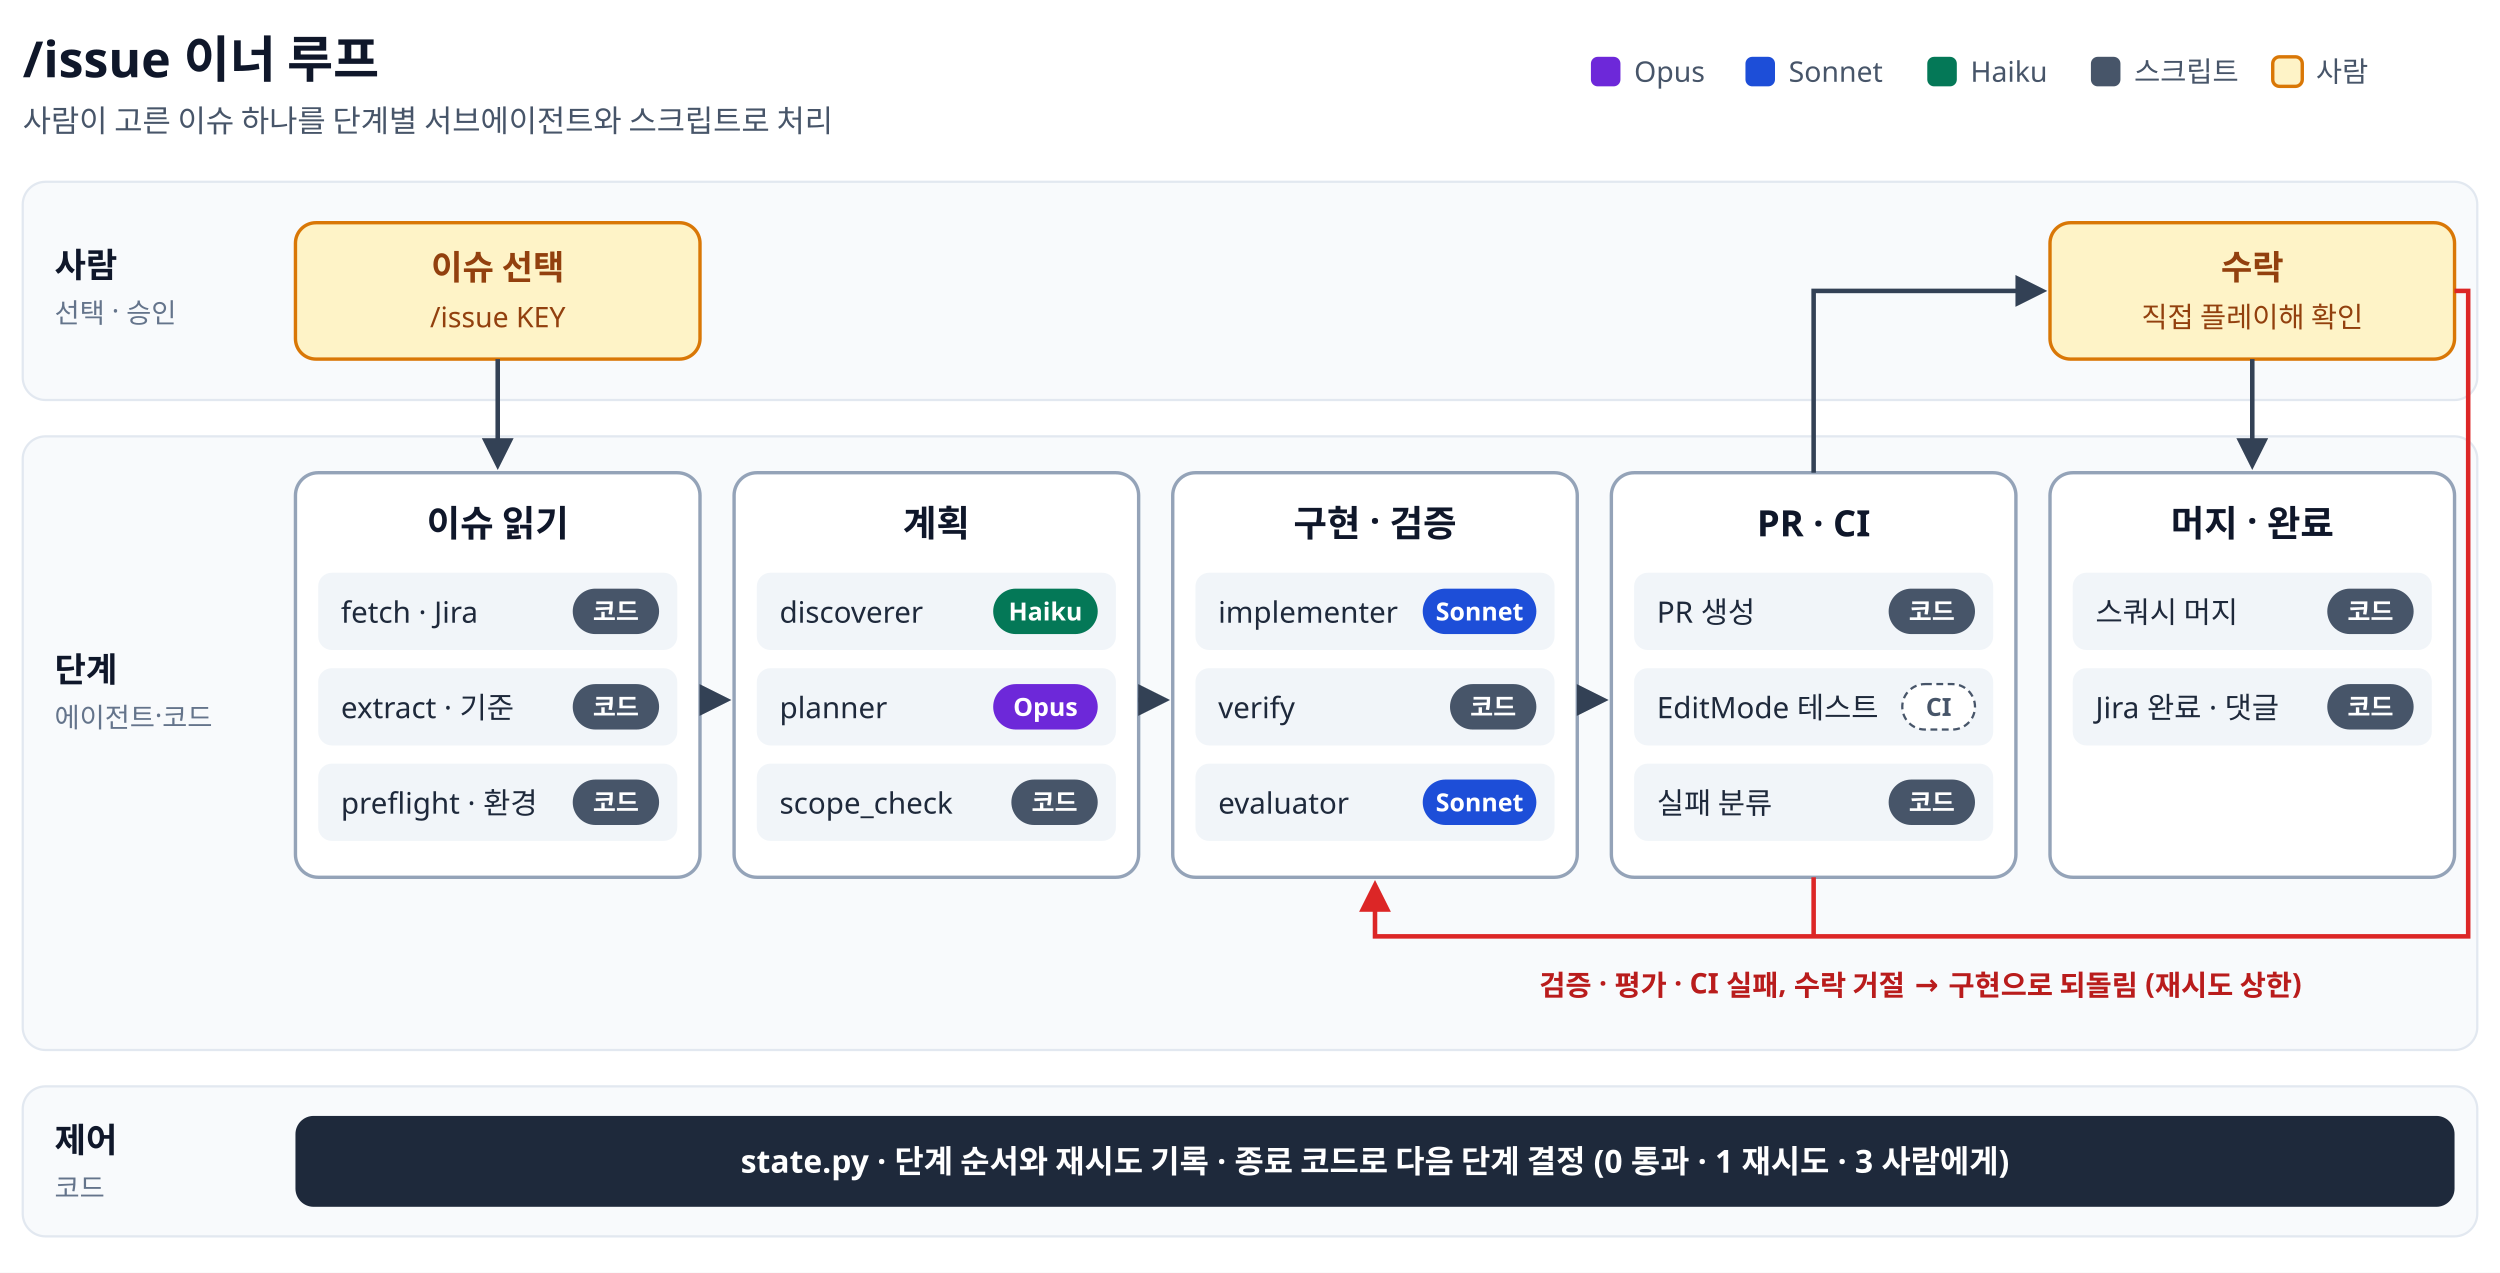
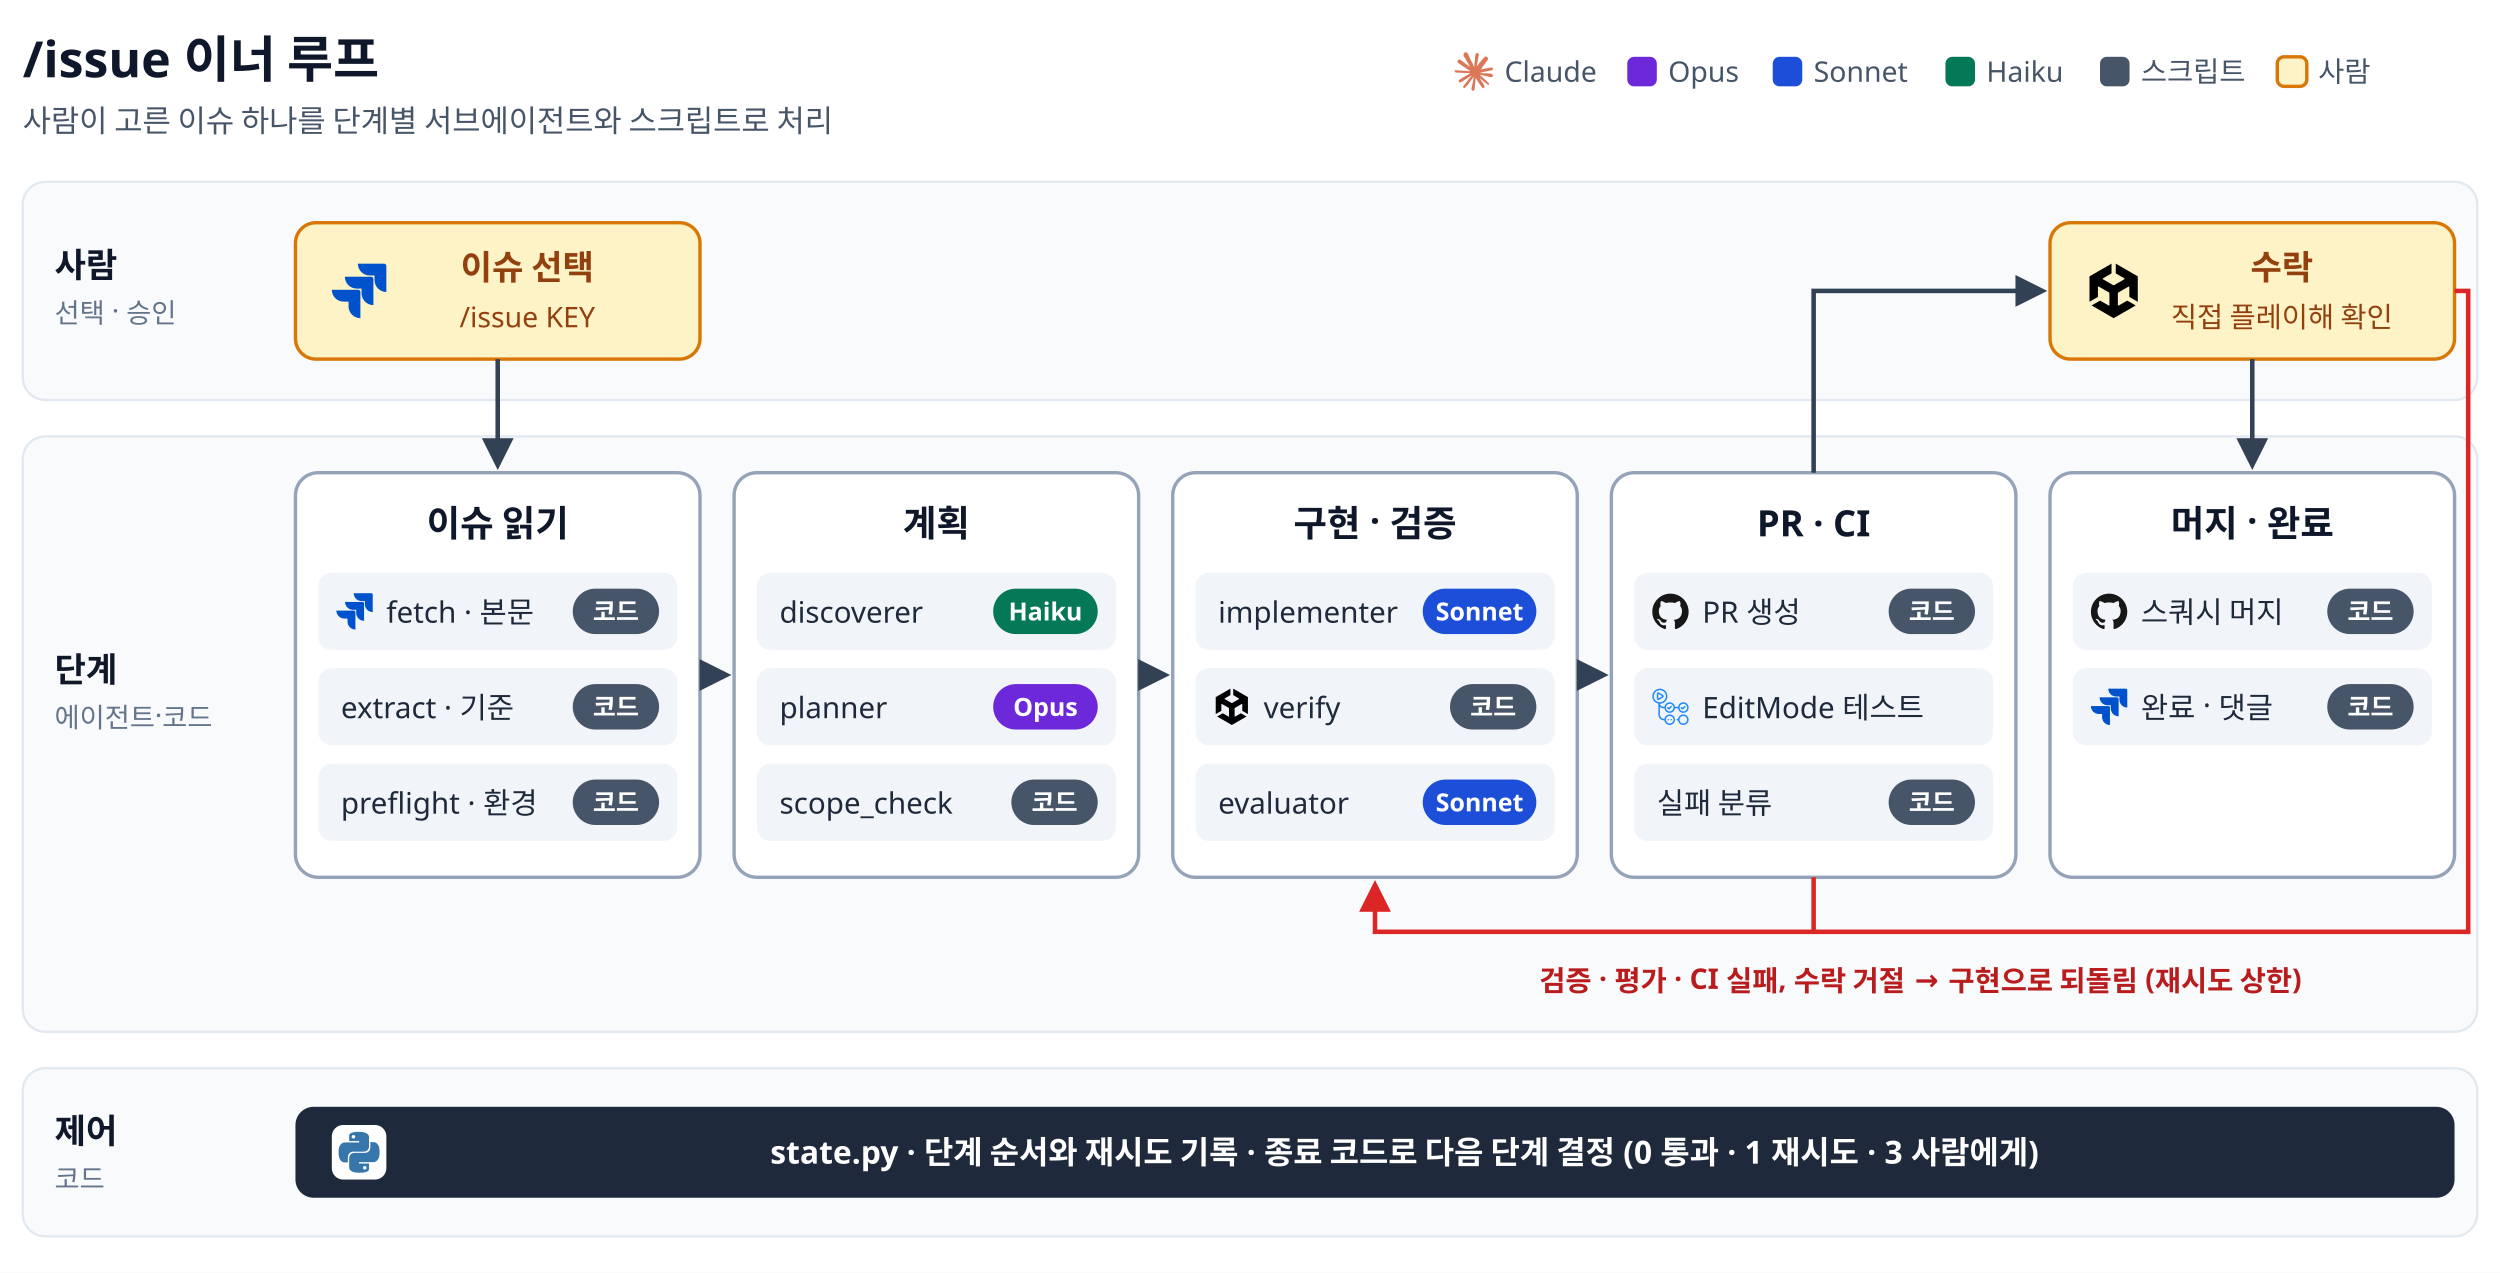
<svg xmlns="http://www.w3.org/2000/svg" viewBox="0 0 1100 560" width="1100" height="560" role="img" aria-labelledby="t d">
  <style>
text{font-family:'Pretendard','Noto Sans KR','Malgun Gothic',sans-serif;fill:#0F172A}
.title{font-size:22px;font-weight:700}.sub{font-size:13.5px;fill:#475569}
.lg{font-size:12.5px;fill:#475569}
.lane{fill:#F8FAFC;stroke:#E2E8F0}.lt{font-size:15px;font-weight:700}.ls{font-size:12px;fill:#64748B}
.human{fill:#FEF3C7;stroke:#D97706;stroke-width:1.5}.ht{font-size:15px;font-weight:700;fill:#92400E}.hs{font-size:12.5px;fill:#92400E}
.card{fill:#fff;stroke:#94A3B8;stroke-width:1.5}.ct{font-size:16px;font-weight:700}
.row{fill:#F1F5F9}.rt{font-size:13px;fill:#1E293B}
- .p-opus{fill:#6D28D9}.p-sonnet{fill:#1D4ED8}.p-haiku{fill:#047857}.p-code{fill:#475569}.p-ci{fill:#fff;stroke:#475569;stroke-dasharray:3 2}
- .pt{font-size:11px;font-weight:600;fill:#fff}.pt-ci{font-size:11px;font-weight:600;fill:#475569}
+ .p-opus{fill:#6D28D9}.p-sonnet{fill:#1D4ED8}.p-haiku{fill:#047857}.p-code{fill:#475569}
+ .pt{font-size:11px;font-weight:600;fill:#fff}
.flow{fill:none;stroke:#334155;stroke-width:2;marker-end:url(#a)}
.loop{fill:none;stroke:#DC2626;stroke-width:2;marker-end:url(#ar)}
.loopt{font-size:12.5px;font-weight:600;fill:#B91C1C}
.ctrl{fill:#1E293B}.ctrlt{font-size:14px;font-weight:600;fill:#fff}
+ .chip{fill:#fff}
</style>
  <defs>
    <marker id="a" viewBox="0 0 10 10" refX="8" refY="5" markerWidth="7" markerHeight="7" orient="auto">
      <path d="M0 0L10 5L0 10z" fill="#334155" />
    </marker>
    <marker id="ar" viewBox="0 0 10 10" refX="8" refY="5" markerWidth="7" markerHeight="7" orient="auto">
      <path d="M0 0L10 5L0 10z" fill="#DC2626" />
    </marker>
+     <symbol id="ic-claude" viewBox="0 0 24 24">
+       <path fill="#D97757" d="m4.714 15.956 4.717-2.647.079-.231-.079-.128h-.231l-.789-.049-2.696-.073-2.337-.097-2.265-.121-.571-.121-.534-.704.055-.352.48-.322.686.061 1.518.103 2.277.158 1.651.097 2.447.255h.389l.055-.158-.134-.097-.103-.097L6.973 9.836l-2.55-1.688-1.336-.971-.723-.492-.364-.461-.158-1.008.656-.723.88.061.225.061.892.686 1.906 1.475 2.489 1.834.364.303.146-.103.018-.073-.164-.273-1.354-2.447-1.445-2.489-.643-1.032-.17-.619c-.061-.255-.103-.467-.103-.729L6.287.134 6.7 0l.996.134.419.364.619 1.415 1.002 2.228 1.554 3.03.455.898.243.832.091.255h.158v-.146l.128-1.706.237-2.095.231-2.696.079-.759.376-.911.747-.492.583.279.48.686-.067.443-.285 1.852-.559 2.902-.364 1.943h.212l.243-.243.984-1.305 1.651-2.064.729-.82.85-.905.546-.431h1.032l.759 1.129-.34 1.166-1.062 1.348-.88 1.141-1.263 1.7-.789 1.36.073.109.188-.018 2.853-.607 1.542-.279 1.84-.316.832.389.091.395-.328.807-1.967.486-2.307.461-3.436.814-.043.03.049.061 1.548.146.662.036h1.621l3.018.225.789.522.474.638-.079.486-1.214.619-1.639-.389-3.825-.911-1.311-.328h-.182v.109l1.093 1.069 2.003 1.809 2.507 2.331.128.577-.322.455-.34-.049-2.204-1.657-.85-.747-1.925-1.621h-.128v.17l.443.65 2.344 3.521.121 1.081-.17.352-.607.212-.668-.121-1.372-1.925L14.38 17.959l-1.141-1.943-.14.079-.674 7.255-.316.37-.729.279-.607-.461-.322-.747.322-1.475.389-1.925.316-1.53.285-1.9.17-.631-.012-.043-.14.018-1.433 1.967-2.18 2.945-1.724 1.846-.413.164-.716-.37.067-.662.401-.589 2.386-3.036 1.439-1.882.929-1.087-.006-.158h-.055l-6.338 4.116-1.129.146-.486-.455.061-.747.231-.243 1.906-1.311Z" />
+     </symbol>
+     <symbol id="ic-jira" viewBox="0 0 24 24">
+       <path fill="#0052CC" d="M11.571 11.513H0a5.218 5.218 0 0 0 5.232 5.215h2.13v2.057A5.215 5.215 0 0 0 12.575 24V12.518a1.005 1.005 0 0 0-1.005-1.005zm5.723-5.756H5.736a5.215 5.215 0 0 0 5.215 5.214h2.129v2.058a5.218 5.218 0 0 0 5.215 5.214V6.758a1.001 1.001 0 0 0-1.001-1.001zM23.013 0H11.455a5.215 5.215 0 0 0 5.215 5.215h2.129v2.057A5.215 5.215 0 0 0 24 12.483V1.005A1.001 1.001 0 0 0 23.013 0Z" />
+     </symbol>
+     <symbol id="ic-unity" viewBox="0 0 24 24">
+       <path fill="#000000" d="m12.929 4.294 3.8 2.193c.137.077.141.29 0 .367l-4.515 2.608a.419.419 0 0 1-.425 0L7.274 6.854c-.139-.074-.141-.293 0-.367l3.797-2.193V0L1.376 5.598V16.793l3.718-2.146v-4.386c-.003-.157.181-.268.318-.184l4.515 2.608a.425.425 0 0 1 .214.368v5.213c.003.157-.181.268-.318.184l-3.8-2.193-3.718 2.146L12 24l9.695-5.598-3.718-2.146-3.8 2.193c-.134.082-.323-.025-.318-.184V13.053c0-.157.087-.296.214-.368l4.515-2.608c.134-.082.323.022.318.184v4.386l3.718 2.146V5.598L12.929 0Z" />
+     </symbol>
+     <symbol id="ic-github" viewBox="0 0 24 24">
+       <path fill="#181717" d="M12 .297c-6.63 0-12 5.373-12 12 0 5.303 3.438 9.8 8.205 11.385.6.113.82-.258.82-.577 0-.285-.01-1.04-.015-2.04-3.338.724-4.042-1.61-4.042-1.61C4.422 18.07 3.633 17.7 3.633 17.7c-1.087-.744.084-.729.084-.729 1.205.084 1.838 1.236 1.838 1.236 1.07 1.835 2.809 1.305 3.495.998.108-.776.417-1.305.76-1.605-2.665-.3-5.466-1.332-5.466-5.93 0-1.31.465-2.38 1.235-3.22-.135-.303-.54-1.523.105-3.176 0 0 1.005-.322 3.3 1.23.96-.267 1.98-.399 3-.405 1.02.006 2.04.138 3 .405 2.28-1.552 3.285-1.23 3.285-1.23.645 1.653.24 2.873.12 3.176.765.84 1.23 1.91 1.23 3.22 0 4.61-2.805 5.625-5.475 5.92.42.36.81 1.096.81 2.22 0 1.606-.015 2.896-.015 3.286 0 .315.21.69.825.57C20.565 22.092 24 17.592 24 12.297c0-6.627-5.373-12-12-12" />
+     </symbol>
+     <symbol id="ic-githubactions" viewBox="0 0 24 24">
+       <path fill="#2088FF" d="M10.984 13.836a.5.5 0 0 1-.353-.146l-.745-.743a.5.5 0 1 1 .706-.708l.392.391 1.181-1.18a.5.5 0 0 1 .708.707l-1.535 1.533a.504.504 0 0 1-.354.146zm9.353-.147l1.534-1.532a.5.5 0 0 0-.707-.707l-1.181 1.18-.392-.391a.5.5 0 1 0-.706.708l.746.743a.497.497 0 0 0 .706-.001zM4.527 7.452l2.557-1.585A1 1 0 0 0 7.09 4.17L4.533 2.56A1 1 0 0 0 3 3.406v3.196a1.001 1.001 0 0 0 1.527.85zm2.03-2.436L4 6.602V3.406l2.557 1.61zM24 12.5c0 1.93-1.57 3.5-3.5 3.5a3.503 3.503 0 0 1-3.46-3h-2.08a3.503 3.503 0 0 1-3.46 3 3.502 3.502 0 0 1-3.46-3h-.558c-.972 0-1.85-.399-2.482-1.042V17c0 1.654 1.346 3 3 3h.04c.244-1.693 1.7-3 3.46-3 1.93 0 3.5 1.57 3.5 3.5S13.43 24 11.5 24a3.502 3.502 0 0 1-3.46-3H8c-2.206 0-4-1.794-4-4V9.899A5.008 5.008 0 0 1 0 5c0-2.757 2.243-5 5-5s5 2.243 5 5a5.005 5.005 0 0 1-4.952 4.998A2.482 2.482 0 0 0 7.482 12h.558c.244-1.693 1.7-3 3.46-3a3.502 3.502 0 0 1 3.46 3h2.08a3.503 3.503 0 0 1 3.46-3c1.93 0 3.5 1.57 3.5 3.5zm-15 8c0 1.378 1.122 2.5 2.5 2.5s2.5-1.122 2.5-2.5-1.122-2.5-2.5-2.5S9 19.122 9 20.5zM5 9c2.206 0 4-1.794 4-4S7.206 1 5 1 1 2.794 1 5s1.794 4 4 4zm9 3.5c0-1.378-1.122-2.5-2.5-2.5S9 11.122 9 12.5s1.122 2.5 2.5 2.5 2.5-1.122 2.5-2.5zm9 0c0-1.378-1.122-2.5-2.5-2.5S18 11.122 18 12.5s1.122 2.5 2.5 2.5 2.5-1.122 2.5-2.5zm-13 8a.5.5 0 1 0 1 0 .5.5 0 0 0-1 0zm2 0a.5.5 0 1 0 1 0 .5.5 0 0 0-1 0zm12 0c0 1.93-1.57 3.5-3.5 3.5a3.503 3.503 0 0 1-3.46-3.002c-.007.001-.013.005-.021.005l-.506.017h-.017a.5.5 0 0 1-.016-.999l.506-.017c.018-.002.035.006.052.007A3.503 3.503 0 0 1 20.5 17c1.93 0 3.5 1.57 3.5 3.5zm-1 0c0-1.378-1.122-2.5-2.5-2.5S18 19.122 18 20.5s1.122 2.5 2.5 2.5 2.5-1.122 2.5-2.5z" />
+     </symbol>
+     <symbol id="ic-python" viewBox="0 0 24 24">
+       <path fill="#3776AB" d="M14.25.18l.9.2.73.26.59.3.45.32.34.34.25.34.16.33.1.3.04.26.02.2-.01.13V8.5l-.05.63-.13.55-.21.46-.26.38-.3.31-.33.25-.35.19-.35.14-.33.1-.3.07-.26.04-.21.02H8.77l-.69.05-.59.14-.5.22-.41.27-.33.32-.27.35-.2.36-.15.37-.1.35-.07.32-.04.27-.02.21v3.06H3.17l-.21-.03-.28-.07-.32-.12-.35-.18-.36-.26-.36-.36-.35-.46-.32-.59-.28-.73-.21-.88-.14-1.05-.05-1.23.06-1.22.16-1.04.24-.87.32-.71.36-.57.4-.44.42-.33.42-.24.4-.16.36-.1.32-.05.24-.01h.16l.06.01h8.16v-.83H6.18l-.01-2.75-.02-.37.05-.34.11-.31.17-.28.25-.26.31-.23.38-.2.44-.18.51-.15.58-.12.64-.1.71-.06.77-.04.84-.02 1.27.05zm-6.3 1.98l-.23.33-.08.41.08.41.23.34.33.22.41.09.41-.09.33-.22.23-.34.08-.41-.08-.41-.23-.33-.33-.22-.41-.09-.41.09zm13.09 3.95l.28.06.32.12.35.18.36.27.36.35.35.47.32.59.28.73.21.88.14 1.04.05 1.23-.06 1.23-.16 1.04-.24.86-.32.71-.36.57-.4.45-.42.33-.42.24-.4.16-.36.09-.32.05-.24.02-.16-.01h-8.22v.82h5.84l.01 2.76.02.36-.05.34-.11.31-.17.29-.25.25-.31.24-.38.2-.44.17-.51.15-.58.13-.64.09-.71.07-.77.04-.84.01-1.27-.04-1.07-.14-.9-.2-.73-.25-.59-.3-.45-.33-.34-.34-.25-.34-.16-.33-.1-.3-.04-.25-.02-.2.01-.13v-5.34l.05-.64.13-.54.21-.46.26-.38.3-.32.33-.24.35-.2.35-.14.33-.1.3-.06.26-.04.21-.02.13-.01h5.84l.69-.05.59-.14.5-.21.41-.28.33-.32.27-.35.2-.36.15-.36.1-.35.07-.32.04-.28.02-.21V6.07h2.09l.14.01zm-6.47 14.25l-.23.33-.08.41.08.41.23.33.33.23.41.08.41-.08.33-.23.23-.33.08-.41-.08-.41-.23-.33-.33-.23-.41-.08-.41.08z" />
+     </symbol>
  </defs>
  <rect width="1100" height="560" fill="#fff" />
  <text x="10" y="34" class="title">/issue 이너 루프</text>
  <text x="10" y="58" class="sub">사람이 고른 이슈 하나를 단계별 서브에이전트와 스크립트로 처리</text>
-   <g transform="translate(700,22)">
-     <rect x="0" y="3" width="13" height="13" rx="3" class="p-opus" />
-     <text x="19" y="14" class="lg">Opus</text>
-     <rect x="68" y="3" width="13" height="13" rx="3" class="p-sonnet" />
-     <text x="87" y="14" class="lg">Sonnet</text>
-     <rect x="148" y="3" width="13" height="13" rx="3" class="p-haiku" />
-     <text x="167" y="14" class="lg">Haiku</text>
-     <rect x="220" y="3" width="13" height="13" rx="3" class="p-code" />
-     <text x="239" y="14" class="lg">스크립트</text>
-     <rect x="300" y="3" width="13" height="13" rx="3" class="human" />
-     <text x="319" y="14" class="lg">사람</text>
+   <g transform="translate(640,22)">
+     <use href="#ic-claude" x="0" y="1" width="17" height="17" />
+     <text x="22" y="14" class="lg">Claude</text>
+     <rect x="76" y="3" width="13" height="13" rx="3" class="p-opus" />
+     <text x="94" y="14" class="lg">Opus</text>
+     <rect x="140" y="3" width="13" height="13" rx="3" class="p-sonnet" />
+     <text x="158" y="14" class="lg">Sonnet</text>
+     <rect x="216" y="3" width="13" height="13" rx="3" class="p-haiku" />
+     <text x="234" y="14" class="lg">Haiku</text>
+     <rect x="284" y="3" width="13" height="13" rx="3" class="p-code" />
+     <text x="302" y="14" class="lg">스크립트</text>
+     <rect x="362" y="3" width="13" height="13" rx="3" class="human" />
+     <text x="380" y="14" class="lg">사람</text>
  </g>
  <rect x="10" y="80" width="1080" height="96" rx="10" class="lane" />
  <text x="24" y="122" class="lt">사람</text>
  <text x="24" y="142" class="ls">선택 · 승인</text>
  <rect x="130" y="98" width="178" height="60" rx="9" class="human" />
-   <text x="219" y="123" text-anchor="middle" class="ht">이슈 선택</text>
-   <text x="219" y="144" text-anchor="middle" class="hs">/issue KEY</text>
+   <use href="#ic-jira" x="146" y="116" width="24" height="24" />
+   <text x="232" y="123" text-anchor="middle" class="ht">이슈 선택</text>
+   <text x="232" y="144" text-anchor="middle" class="hs">/issue KEY</text>
  <rect x="902" y="98" width="178" height="60" rx="9" class="human" />
-   <text x="991" y="123" text-anchor="middle" class="ht">수락</text>
-   <text x="991" y="144" text-anchor="middle" class="hs">직접 플레이해 확인</text>
-   <rect x="10" y="192" width="1080" height="270" rx="10" class="lane" />
+   <use href="#ic-unity" x="918" y="116" width="24" height="24" />
+   <text x="1004" y="123" text-anchor="middle" class="ht">수락</text>
+   <text x="1004" y="144" text-anchor="middle" class="hs">직접 플레이해 확인</text>
+   <rect x="10" y="192" width="1080" height="262" rx="10" class="lane" />
  <text x="24" y="300" class="lt">단계</text>
  <text x="24" y="320" class="ls">에이전트·코드</text>
  <g>
    <rect x="130" y="208" width="178" height="178" rx="10" class="card" />
    <text x="219" y="236" text-anchor="middle" class="ct">이슈 읽기</text>
    <rect x="140" y="252" width="158" height="34" rx="6" class="row" />
-     <text x="150" y="274" class="rt">fetch · Jira</text>
+     <use href="#ic-jira" x="148" y="261" width="16" height="16" />
+     <text x="170" y="274" class="rt">fetch · 본문</text>
    <rect x="252" y="259" width="38" height="20" rx="10" class="p-code" />
    <text x="271" y="273" text-anchor="middle" class="pt">코드</text>
    <rect x="140" y="294" width="158" height="34" rx="6" class="row" />
    <text x="150" y="316" class="rt">extract · 기준</text>
    <rect x="252" y="301" width="38" height="20" rx="10" class="p-code" />
    <text x="271" y="315" text-anchor="middle" class="pt">코드</text>
    <rect x="140" y="336" width="158" height="34" rx="6" class="row" />
    <text x="150" y="358" class="rt">preflight · 환경</text>
    <rect x="252" y="343" width="38" height="20" rx="10" class="p-code" />
    <text x="271" y="357" text-anchor="middle" class="pt">코드</text>
  </g>
  <g>
    <rect x="323" y="208" width="178" height="178" rx="10" class="card" />
    <text x="412" y="236" text-anchor="middle" class="ct">계획</text>
    <rect x="333" y="252" width="158" height="34" rx="6" class="row" />
    <text x="343" y="274" class="rt">discoverer</text>
    <rect x="437" y="259" width="46" height="20" rx="10" class="p-haiku" />
    <text x="460" y="273" text-anchor="middle" class="pt">Haiku</text>
    <rect x="333" y="294" width="158" height="34" rx="6" class="row" />
    <text x="343" y="316" class="rt">planner</text>
    <rect x="437" y="301" width="46" height="20" rx="10" class="p-opus" />
    <text x="460" y="315" text-anchor="middle" class="pt">Opus</text>
    <rect x="333" y="336" width="158" height="34" rx="6" class="row" />
    <text x="343" y="358" class="rt">scope_check</text>
    <rect x="445" y="343" width="38" height="20" rx="10" class="p-code" />
    <text x="464" y="357" text-anchor="middle" class="pt">코드</text>
  </g>
  <g>
    <rect x="516" y="208" width="178" height="178" rx="10" class="card" />
    <text x="605" y="236" text-anchor="middle" class="ct">구현 · 검증</text>
    <rect x="526" y="252" width="158" height="34" rx="6" class="row" />
    <text x="536" y="274" class="rt">implementer</text>
    <rect x="626" y="259" width="50" height="20" rx="10" class="p-sonnet" />
    <text x="651" y="273" text-anchor="middle" class="pt">Sonnet</text>
    <rect x="526" y="294" width="158" height="34" rx="6" class="row" />
-     <text x="536" y="316" class="rt">verify</text>
+     <use href="#ic-unity" x="534" y="303" width="16" height="16" />
+     <text x="556" y="316" class="rt">verify</text>
    <rect x="638" y="301" width="38" height="20" rx="10" class="p-code" />
    <text x="657" y="315" text-anchor="middle" class="pt">코드</text>
    <rect x="526" y="336" width="158" height="34" rx="6" class="row" />
    <text x="536" y="358" class="rt">evaluator</text>
    <rect x="626" y="343" width="50" height="20" rx="10" class="p-sonnet" />
    <text x="651" y="357" text-anchor="middle" class="pt">Sonnet</text>
  </g>
  <g>
    <rect x="709" y="208" width="178" height="178" rx="10" class="card" />
    <text x="798" y="236" text-anchor="middle" class="ct">PR · CI</text>
    <rect x="719" y="252" width="158" height="34" rx="6" class="row" />
-     <text x="729" y="274" class="rt">PR 생성</text>
+     <use href="#ic-github" x="727" y="261" width="16" height="16" />
+     <text x="749" y="274" class="rt">PR 생성</text>
    <rect x="831" y="259" width="38" height="20" rx="10" class="p-code" />
    <text x="850" y="273" text-anchor="middle" class="pt">코드</text>
    <rect x="719" y="294" width="158" height="34" rx="6" class="row" />
-     <text x="729" y="316" class="rt">EditMode 테스트</text>
-     <rect x="837" y="301" width="32" height="20" rx="10" class="p-ci" />
-     <text x="853" y="315" text-anchor="middle" class="pt-ci">CI</text>
+     <use href="#ic-githubactions" x="727" y="303" width="16" height="16" />
+     <text x="749" y="316" class="rt">EditMode 테스트</text>
    <rect x="719" y="336" width="158" height="34" rx="6" class="row" />
    <text x="729" y="358" class="rt">실패 분류</text>
    <rect x="831" y="343" width="38" height="20" rx="10" class="p-code" />
    <text x="850" y="357" text-anchor="middle" class="pt">코드</text>
  </g>
  <g>
    <rect x="902" y="208" width="178" height="178" rx="10" class="card" />
    <text x="991" y="236" text-anchor="middle" class="ct">머지 · 완료</text>
    <rect x="912" y="252" width="158" height="34" rx="6" class="row" />
-     <text x="922" y="274" class="rt">스쿼시 머지</text>
+     <use href="#ic-github" x="920" y="261" width="16" height="16" />
+     <text x="942" y="274" class="rt">스쿼시 머지</text>
    <rect x="1024" y="259" width="38" height="20" rx="10" class="p-code" />
    <text x="1043" y="273" text-anchor="middle" class="pt">코드</text>
    <rect x="912" y="294" width="158" height="34" rx="6" class="row" />
-     <text x="922" y="316" class="rt">Jira 완료 · 댓글</text>
+     <use href="#ic-jira" x="920" y="303" width="16" height="16" />
+     <text x="942" y="316" class="rt">완료 · 댓글</text>
    <rect x="1024" y="301" width="38" height="20" rx="10" class="p-code" />
    <text x="1043" y="315" text-anchor="middle" class="pt">코드</text>
  </g>
  <path d="M219 158V204" class="flow" />
-   <path d="M308 308H319" class="flow" />
-   <path d="M501 308H512" class="flow" />
-   <path d="M694 308H705" class="flow" />
+   <path d="M308 297H319" class="flow" />
+   <path d="M501 297H512" class="flow" />
+   <path d="M694 297H705" class="flow" />
  <path d="M798 208V128H898" class="flow" />
  <path d="M991 158V204" class="flow" />
-   <path d="M1080 128H1086V412H605V390" class="loop" />
-   <path d="M798 386V412" fill="none" stroke="#DC2626" stroke-width="2" />
-   <text x="845" y="438" text-anchor="middle" class="loopt">검증 · 평가 · CI 실패, 수락 거절 → 구현으로 되돌림 (재시도 상한)</text>
-   <rect x="10" y="478" width="1080" height="66" rx="10" class="lane" />
-   <text x="24" y="507" class="lt">제어</text>
-   <text x="24" y="527" class="ls">코드</text>
-   <rect x="130" y="491" width="950" height="40" rx="8" class="ctrl" />
-   <text x="605" y="516" text-anchor="middle" class="ctrlt">state.py · 단계 순서와 재시도 기록 · 종료 코드로 다음 단계 결정 (0 통과 · 1 재시도 · 3 사람에게)</text>
+   <path d="M1080 128H1086V410H605V390" class="loop" />
+   <path d="M798 386V410" fill="none" stroke="#DC2626" stroke-width="2" />
+   <text x="845" y="436" text-anchor="middle" class="loopt">검증 · 평가 · CI 실패, 수락 거절 → 구현으로 되돌림 (재시도 상한)</text>
+   <rect x="10" y="470" width="1080" height="74" rx="10" class="lane" />
+   <text x="24" y="503" class="lt">제어</text>
+   <text x="24" y="523" class="ls">코드</text>
+   <rect x="130" y="487" width="950" height="40" rx="8" class="ctrl" />
+   <rect x="146" y="495" width="24" height="24" rx="5" class="chip" />
+   <use href="#ic-python" x="149" y="498" width="18" height="18" />
+   <text x="618" y="512" text-anchor="middle" class="ctrlt">state.py · 단계 순서와 재시도 기록 · 종료 코드로 다음 단계 결정 (0 통과 · 1 재시도 · 3 사람에게)</text>
</svg>
